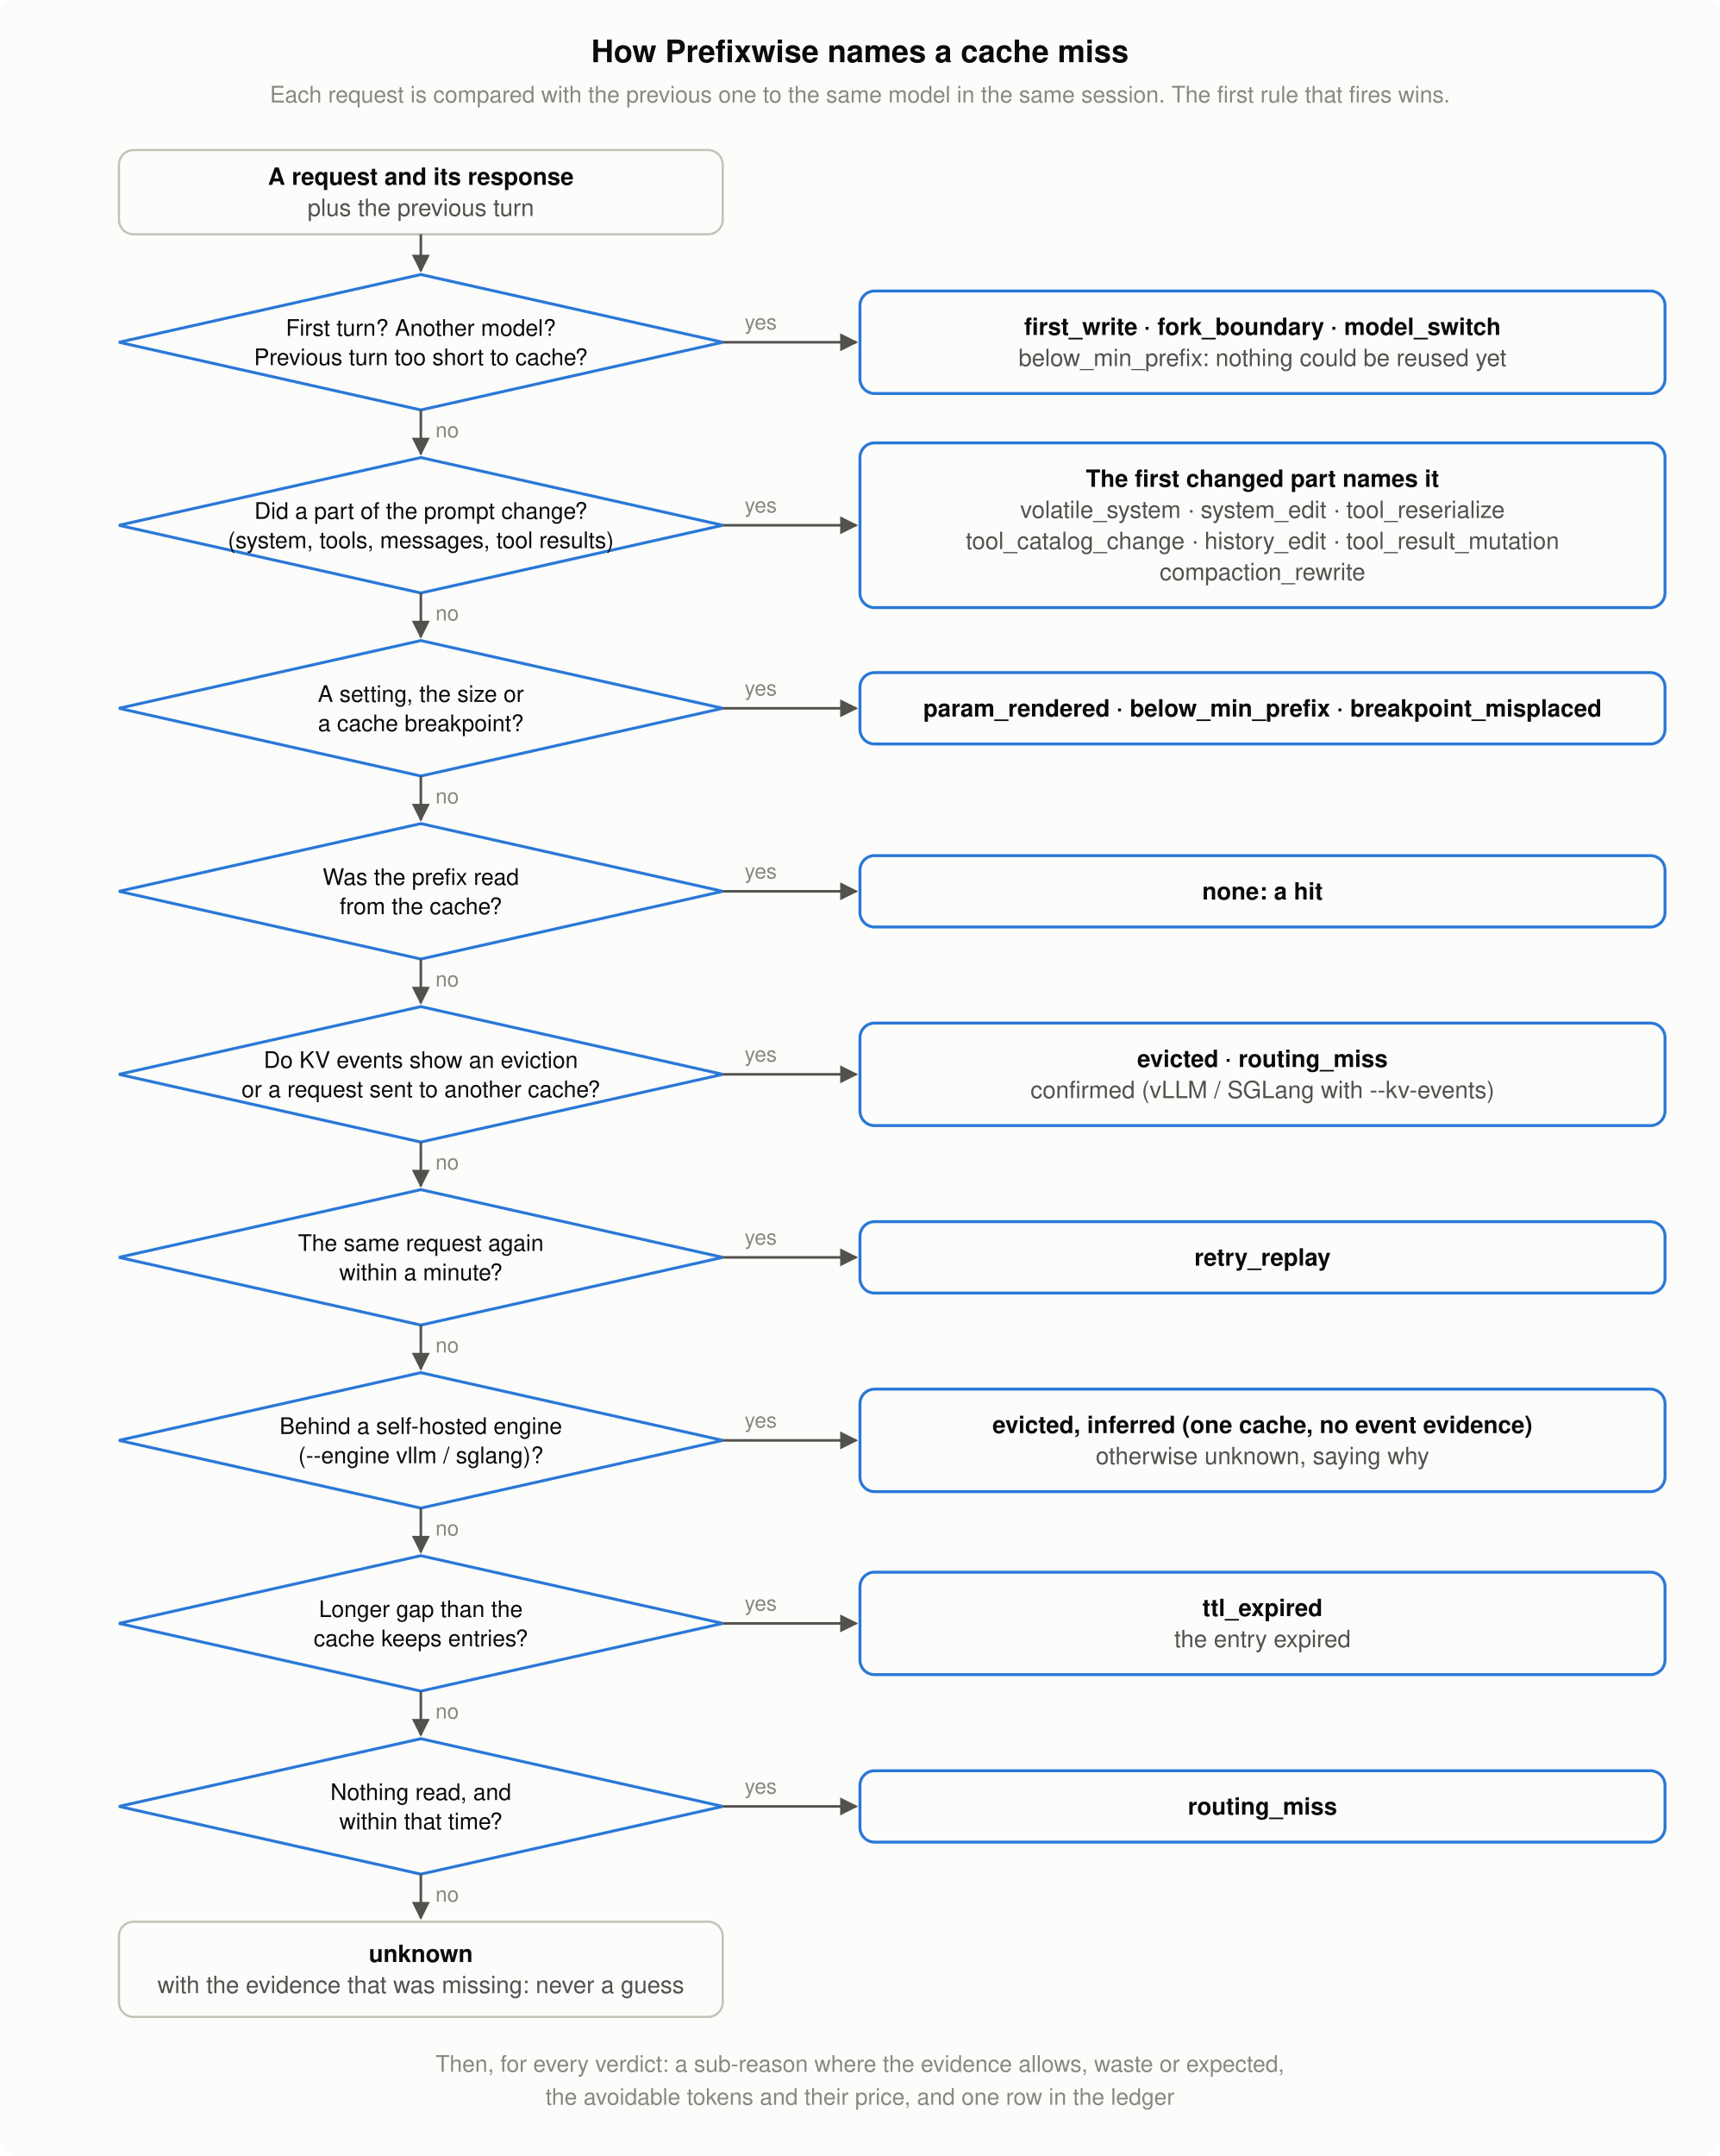
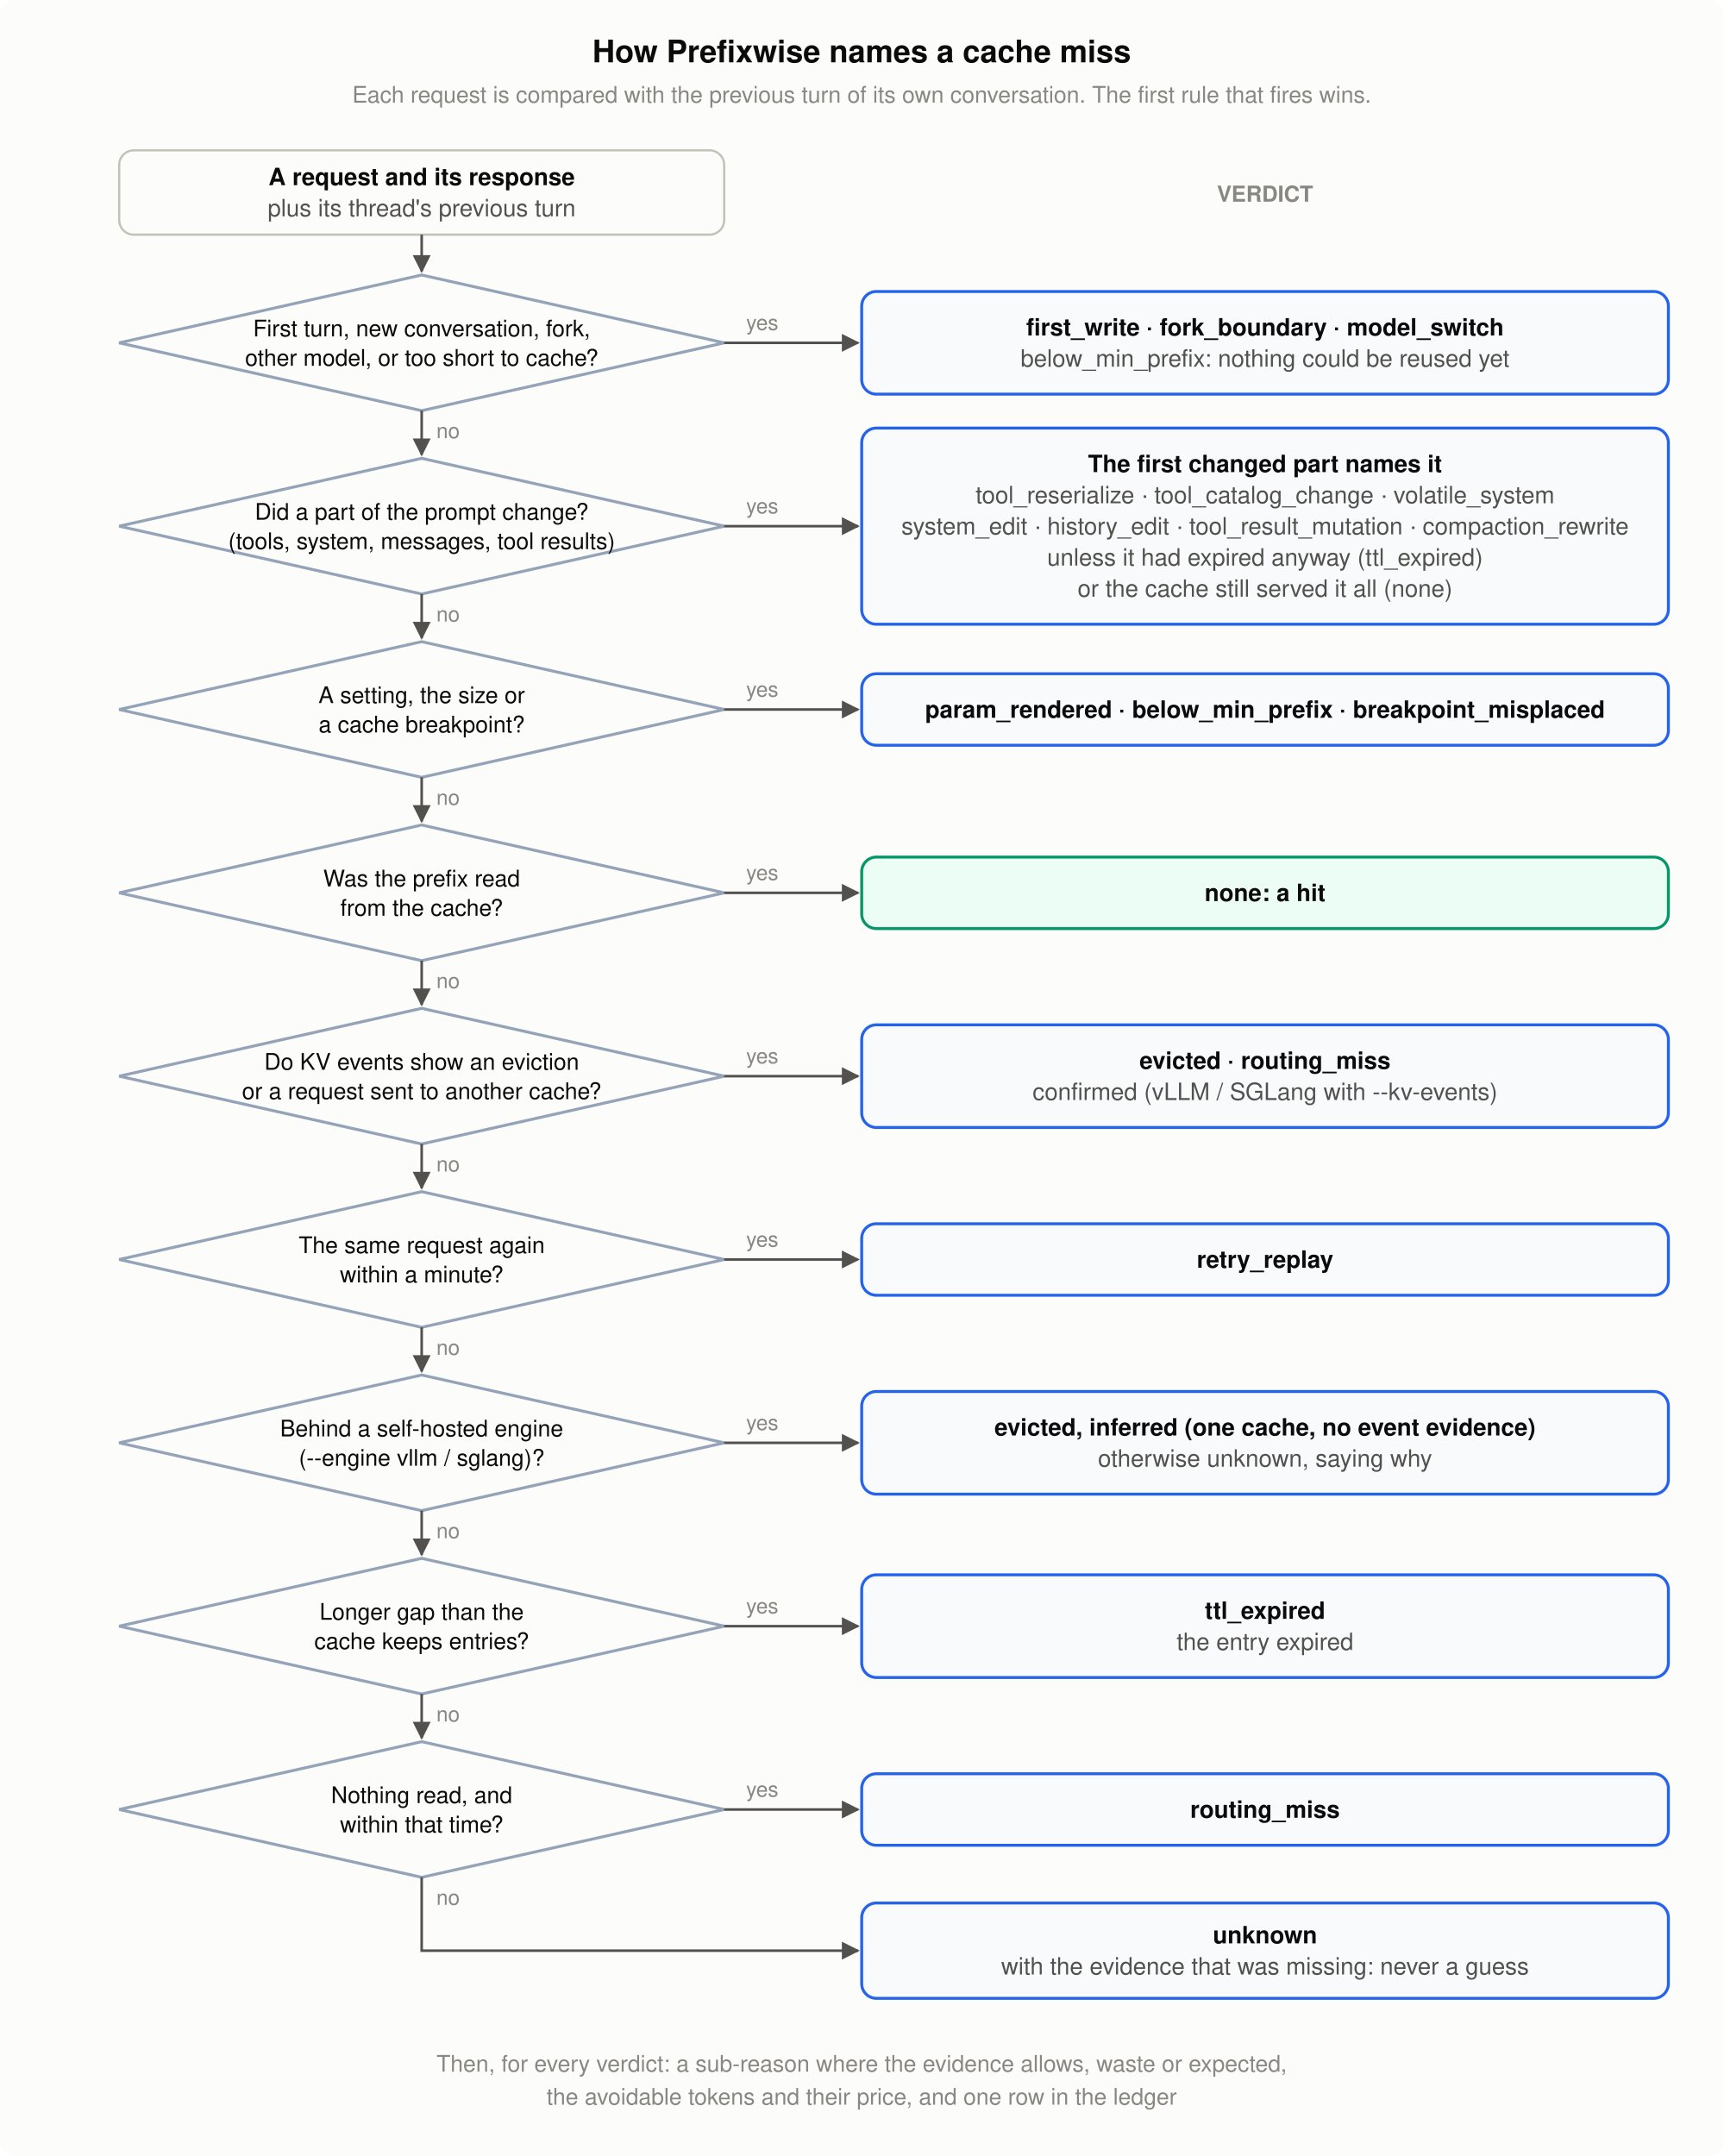
- <svg xmlns="http://www.w3.org/2000/svg" width="940" height="1178" viewBox="0 0 940 1178" role="img" aria-label="How Prefixwise names a cache miss: a flowchart of the classifier's rules, in order" font-family="system-ui, -apple-system, 'Segoe UI', Helvetica, Arial, sans-serif">
+ <svg xmlns="http://www.w3.org/2000/svg" width="940" height="1176" viewBox="0 0 940 1176" role="img" aria-label="How Prefixwise names a cache miss: a flowchart of the classifier's checks in order, with every verdict, hits and unknown included, in one column" font-family="system-ui, -apple-system, 'Segoe UI', Helvetica, Arial, sans-serif">
  <defs>
    <marker id="a" viewBox="0 0 10 10" refX="9" refY="5" markerWidth="7" markerHeight="7" orient="auto-start-reverse">
      <path d="M0,0 L10,5 L0,10 z" fill="#52514e" />
    </marker>
  </defs>
-   <rect width="940" height="1178" rx="8" fill="#fcfcfb" />
+   <rect width="940" height="1176" rx="8" fill="#fcfcfb" />
  <text x="470.0" y="34.0" fill="#0b0b0b" font-size="17" text-anchor="middle" font-weight="600">How Prefixwise names a cache miss</text>
-   <text x="470.0" y="56.0" fill="#898781" font-size="12.5" text-anchor="middle" font-weight="400">Each request is compared with the previous one to the same model in the same session. The first rule that fires wins.</text>
+   <text x="470.0" y="56.0" fill="#898781" font-size="12.5" text-anchor="middle" font-weight="400">Each request is compared with the previous turn of its own conversation. The first rule that fires wins.</text>
  <rect x="65" y="82" width="330" height="46" rx="8" fill="#fcfcfb" stroke="#c3c2b7" stroke-width="1.2" />
  <text x="230.0" y="101.0" fill="#0b0b0b" font-size="13" text-anchor="middle" font-weight="600">A request and its response</text>
-   <text x="230.0" y="118.0" fill="#52514e" font-size="13" text-anchor="middle" font-weight="400">plus the previous turn</text>
+   <text x="230.0" y="118.0" fill="#52514e" font-size="13" text-anchor="middle" font-weight="400">plus its thread's previous turn</text>
+   <text x="690.0" y="110.0" fill="#898781" font-size="12" text-anchor="middle" font-weight="600">VERDICT</text>
  <path d="M230.0,128.0 L230.0,148.0" fill="none" stroke="#52514e" stroke-width="1.4" marker-end="url(#a)" />
-   <polygon points="230,150.0 395.0,187.0 230,224.0 65.0,187.0" fill="#fcfcfb" stroke="#2a78d6" stroke-width="1.6" />
-   <text x="230.0" y="183.5" fill="#0b0b0b" font-size="12.5" text-anchor="middle" font-weight="400">First turn? Another model?</text>
-   <text x="230.0" y="199.5" fill="#0b0b0b" font-size="12.5" text-anchor="middle" font-weight="400">Previous turn too short to cache?</text>
-   <rect x="470" y="159.0" width="440" height="56" rx="8" fill="#fcfcfb" stroke="#2a78d6" stroke-width="1.6" />
+   <polygon points="230,150.0 395.0,187.0 230,224.0 65.0,187.0" fill="#fcfcfb" stroke="#94a3b8" stroke-width="1.6" />
+   <text x="230.0" y="183.5" fill="#0b0b0b" font-size="12.5" text-anchor="middle" font-weight="400">First turn, new conversation, fork,</text>
+   <text x="230.0" y="199.5" fill="#0b0b0b" font-size="12.5" text-anchor="middle" font-weight="400">other model, or too short to cache?</text>
+   <rect x="470" y="159.0" width="440" height="56" rx="8" fill="#f8fafc" stroke="#2563eb" stroke-width="1.6" />
  <text x="690.0" y="183.0" fill="#0b0b0b" font-size="13" text-anchor="middle" font-weight="600">first_write · fork_boundary · model_switch</text>
  <text x="690.0" y="200.0" fill="#52514e" font-size="13" text-anchor="middle" font-weight="400">below_min_prefix: nothing could be reused yet</text>
  <path d="M395.0,187.0 L468.0,187.0" fill="none" stroke="#52514e" stroke-width="1.4" marker-end="url(#a)" />
  <text x="407.0" y="180.0" fill="#898781" font-size="11.5" text-anchor="start" font-weight="400">yes</text>
  <path d="M230.0,224.0 L230.0,248.0" fill="none" stroke="#52514e" stroke-width="1.4" marker-end="url(#a)" />
  <text x="238.0" y="239.0" fill="#898781" font-size="11.5" text-anchor="start" font-weight="400">no</text>
-   <polygon points="230,250.0 395.0,287.0 230,324.0 65.0,287.0" fill="#fcfcfb" stroke="#2a78d6" stroke-width="1.6" />
+   <polygon points="230,250.0 395.0,287.0 230,324.0 65.0,287.0" fill="#fcfcfb" stroke="#94a3b8" stroke-width="1.6" />
  <text x="230.0" y="283.5" fill="#0b0b0b" font-size="12.5" text-anchor="middle" font-weight="400">Did a part of the prompt change?</text>
-   <text x="230.0" y="299.5" fill="#0b0b0b" font-size="12.5" text-anchor="middle" font-weight="400">(system, tools, messages, tool results)</text>
-   <rect x="470" y="242.0" width="440" height="90" rx="8" fill="#fcfcfb" stroke="#2a78d6" stroke-width="1.6" />
-   <text x="690.0" y="266.0" fill="#0b0b0b" font-size="13" text-anchor="middle" font-weight="600">The first changed part names it</text>
-   <text x="690.0" y="283.0" fill="#52514e" font-size="13" text-anchor="middle" font-weight="400">volatile_system · system_edit · tool_reserialize</text>
-   <text x="690.0" y="300.0" fill="#52514e" font-size="13" text-anchor="middle" font-weight="400">tool_catalog_change · history_edit · tool_result_mutation</text>
-   <text x="690.0" y="317.0" fill="#52514e" font-size="13" text-anchor="middle" font-weight="400">compaction_rewrite</text>
+   <text x="230.0" y="299.5" fill="#0b0b0b" font-size="12.5" text-anchor="middle" font-weight="400">(tools, system, messages, tool results)</text>
+   <rect x="470" y="233.5" width="440" height="107" rx="8" fill="#f8fafc" stroke="#2563eb" stroke-width="1.6" />
+   <text x="690.0" y="257.5" fill="#0b0b0b" font-size="13" text-anchor="middle" font-weight="600">The first changed part names it</text>
+   <text x="690.0" y="274.5" fill="#52514e" font-size="13" text-anchor="middle" font-weight="400">tool_reserialize · tool_catalog_change · volatile_system</text>
+   <text x="690.0" y="291.5" fill="#52514e" font-size="13" text-anchor="middle" font-weight="400">system_edit · history_edit · tool_result_mutation · compaction_rewrite</text>
+   <text x="690.0" y="308.5" fill="#52514e" font-size="13" text-anchor="middle" font-weight="400">unless it had expired anyway (ttl_expired)</text>
+   <text x="690.0" y="325.5" fill="#52514e" font-size="13" text-anchor="middle" font-weight="400">or the cache still served it all (none)</text>
  <path d="M395.0,287.0 L468.0,287.0" fill="none" stroke="#52514e" stroke-width="1.4" marker-end="url(#a)" />
  <text x="407.0" y="280.0" fill="#898781" font-size="11.5" text-anchor="start" font-weight="400">yes</text>
  <path d="M230.0,324.0 L230.0,348.0" fill="none" stroke="#52514e" stroke-width="1.4" marker-end="url(#a)" />
  <text x="238.0" y="339.0" fill="#898781" font-size="11.5" text-anchor="start" font-weight="400">no</text>
-   <polygon points="230,350.0 395.0,387.0 230,424.0 65.0,387.0" fill="#fcfcfb" stroke="#2a78d6" stroke-width="1.6" />
+   <polygon points="230,350.0 395.0,387.0 230,424.0 65.0,387.0" fill="#fcfcfb" stroke="#94a3b8" stroke-width="1.6" />
  <text x="230.0" y="383.5" fill="#0b0b0b" font-size="12.5" text-anchor="middle" font-weight="400">A setting, the size or</text>
  <text x="230.0" y="399.5" fill="#0b0b0b" font-size="12.5" text-anchor="middle" font-weight="400">a cache breakpoint?</text>
-   <rect x="470" y="367.5" width="440" height="39" rx="8" fill="#fcfcfb" stroke="#2a78d6" stroke-width="1.6" />
+   <rect x="470" y="367.5" width="440" height="39" rx="8" fill="#f8fafc" stroke="#2563eb" stroke-width="1.6" />
  <text x="690.0" y="391.5" fill="#0b0b0b" font-size="13" text-anchor="middle" font-weight="600">param_rendered · below_min_prefix · breakpoint_misplaced</text>
  <path d="M395.0,387.0 L468.0,387.0" fill="none" stroke="#52514e" stroke-width="1.4" marker-end="url(#a)" />
  <text x="407.0" y="380.0" fill="#898781" font-size="11.5" text-anchor="start" font-weight="400">yes</text>
  <path d="M230.0,424.0 L230.0,448.0" fill="none" stroke="#52514e" stroke-width="1.4" marker-end="url(#a)" />
  <text x="238.0" y="439.0" fill="#898781" font-size="11.5" text-anchor="start" font-weight="400">no</text>
-   <polygon points="230,450.0 395.0,487.0 230,524.0 65.0,487.0" fill="#fcfcfb" stroke="#2a78d6" stroke-width="1.6" />
+   <polygon points="230,450.0 395.0,487.0 230,524.0 65.0,487.0" fill="#fcfcfb" stroke="#94a3b8" stroke-width="1.6" />
  <text x="230.0" y="483.5" fill="#0b0b0b" font-size="12.5" text-anchor="middle" font-weight="400">Was the prefix read</text>
  <text x="230.0" y="499.5" fill="#0b0b0b" font-size="12.5" text-anchor="middle" font-weight="400">from the cache?</text>
-   <rect x="470" y="467.5" width="440" height="39" rx="8" fill="#fcfcfb" stroke="#2a78d6" stroke-width="1.6" />
+   <rect x="470" y="467.5" width="440" height="39" rx="8" fill="#ecfdf5" stroke="#059669" stroke-width="1.6" />
  <text x="690.0" y="491.5" fill="#0b0b0b" font-size="13" text-anchor="middle" font-weight="600">none: a hit</text>
  <path d="M395.0,487.0 L468.0,487.0" fill="none" stroke="#52514e" stroke-width="1.4" marker-end="url(#a)" />
  <text x="407.0" y="480.0" fill="#898781" font-size="11.5" text-anchor="start" font-weight="400">yes</text>
  <path d="M230.0,524.0 L230.0,548.0" fill="none" stroke="#52514e" stroke-width="1.4" marker-end="url(#a)" />
  <text x="238.0" y="539.0" fill="#898781" font-size="11.5" text-anchor="start" font-weight="400">no</text>
-   <polygon points="230,550.0 395.0,587.0 230,624.0 65.0,587.0" fill="#fcfcfb" stroke="#2a78d6" stroke-width="1.6" />
+   <polygon points="230,550.0 395.0,587.0 230,624.0 65.0,587.0" fill="#fcfcfb" stroke="#94a3b8" stroke-width="1.6" />
  <text x="230.0" y="583.5" fill="#0b0b0b" font-size="12.5" text-anchor="middle" font-weight="400">Do KV events show an eviction</text>
  <text x="230.0" y="599.5" fill="#0b0b0b" font-size="12.5" text-anchor="middle" font-weight="400">or a request sent to another cache?</text>
-   <rect x="470" y="559.0" width="440" height="56" rx="8" fill="#fcfcfb" stroke="#2a78d6" stroke-width="1.6" />
+   <rect x="470" y="559.0" width="440" height="56" rx="8" fill="#f8fafc" stroke="#2563eb" stroke-width="1.6" />
  <text x="690.0" y="583.0" fill="#0b0b0b" font-size="13" text-anchor="middle" font-weight="600">evicted · routing_miss</text>
  <text x="690.0" y="600.0" fill="#52514e" font-size="13" text-anchor="middle" font-weight="400">confirmed (vLLM / SGLang with --kv-events)</text>
  <path d="M395.0,587.0 L468.0,587.0" fill="none" stroke="#52514e" stroke-width="1.4" marker-end="url(#a)" />
  <text x="407.0" y="580.0" fill="#898781" font-size="11.5" text-anchor="start" font-weight="400">yes</text>
  <path d="M230.0,624.0 L230.0,648.0" fill="none" stroke="#52514e" stroke-width="1.4" marker-end="url(#a)" />
  <text x="238.0" y="639.0" fill="#898781" font-size="11.5" text-anchor="start" font-weight="400">no</text>
-   <polygon points="230,650.0 395.0,687.0 230,724.0 65.0,687.0" fill="#fcfcfb" stroke="#2a78d6" stroke-width="1.6" />
+   <polygon points="230,650.0 395.0,687.0 230,724.0 65.0,687.0" fill="#fcfcfb" stroke="#94a3b8" stroke-width="1.6" />
  <text x="230.0" y="683.5" fill="#0b0b0b" font-size="12.5" text-anchor="middle" font-weight="400">The same request again</text>
  <text x="230.0" y="699.5" fill="#0b0b0b" font-size="12.5" text-anchor="middle" font-weight="400">within a minute?</text>
-   <rect x="470" y="667.5" width="440" height="39" rx="8" fill="#fcfcfb" stroke="#2a78d6" stroke-width="1.6" />
+   <rect x="470" y="667.5" width="440" height="39" rx="8" fill="#f8fafc" stroke="#2563eb" stroke-width="1.6" />
  <text x="690.0" y="691.5" fill="#0b0b0b" font-size="13" text-anchor="middle" font-weight="600">retry_replay</text>
  <path d="M395.0,687.0 L468.0,687.0" fill="none" stroke="#52514e" stroke-width="1.4" marker-end="url(#a)" />
  <text x="407.0" y="680.0" fill="#898781" font-size="11.5" text-anchor="start" font-weight="400">yes</text>
  <path d="M230.0,724.0 L230.0,748.0" fill="none" stroke="#52514e" stroke-width="1.4" marker-end="url(#a)" />
  <text x="238.0" y="739.0" fill="#898781" font-size="11.5" text-anchor="start" font-weight="400">no</text>
-   <polygon points="230,750.0 395.0,787.0 230,824.0 65.0,787.0" fill="#fcfcfb" stroke="#2a78d6" stroke-width="1.6" />
+   <polygon points="230,750.0 395.0,787.0 230,824.0 65.0,787.0" fill="#fcfcfb" stroke="#94a3b8" stroke-width="1.6" />
  <text x="230.0" y="783.5" fill="#0b0b0b" font-size="12.5" text-anchor="middle" font-weight="400">Behind a self-hosted engine</text>
  <text x="230.0" y="799.5" fill="#0b0b0b" font-size="12.5" text-anchor="middle" font-weight="400">(--engine vllm / sglang)?</text>
-   <rect x="470" y="759.0" width="440" height="56" rx="8" fill="#fcfcfb" stroke="#2a78d6" stroke-width="1.6" />
+   <rect x="470" y="759.0" width="440" height="56" rx="8" fill="#f8fafc" stroke="#2563eb" stroke-width="1.6" />
  <text x="690.0" y="783.0" fill="#0b0b0b" font-size="13" text-anchor="middle" font-weight="600">evicted, inferred (one cache, no event evidence)</text>
  <text x="690.0" y="800.0" fill="#52514e" font-size="13" text-anchor="middle" font-weight="400">otherwise unknown, saying why</text>
  <path d="M395.0,787.0 L468.0,787.0" fill="none" stroke="#52514e" stroke-width="1.4" marker-end="url(#a)" />
  <text x="407.0" y="780.0" fill="#898781" font-size="11.5" text-anchor="start" font-weight="400">yes</text>
  <path d="M230.0,824.0 L230.0,848.0" fill="none" stroke="#52514e" stroke-width="1.4" marker-end="url(#a)" />
  <text x="238.0" y="839.0" fill="#898781" font-size="11.5" text-anchor="start" font-weight="400">no</text>
-   <polygon points="230,850.0 395.0,887.0 230,924.0 65.0,887.0" fill="#fcfcfb" stroke="#2a78d6" stroke-width="1.6" />
+   <polygon points="230,850.0 395.0,887.0 230,924.0 65.0,887.0" fill="#fcfcfb" stroke="#94a3b8" stroke-width="1.6" />
  <text x="230.0" y="883.5" fill="#0b0b0b" font-size="12.5" text-anchor="middle" font-weight="400">Longer gap than the</text>
  <text x="230.0" y="899.5" fill="#0b0b0b" font-size="12.5" text-anchor="middle" font-weight="400">cache keeps entries?</text>
-   <rect x="470" y="859.0" width="440" height="56" rx="8" fill="#fcfcfb" stroke="#2a78d6" stroke-width="1.6" />
+   <rect x="470" y="859.0" width="440" height="56" rx="8" fill="#f8fafc" stroke="#2563eb" stroke-width="1.6" />
  <text x="690.0" y="883.0" fill="#0b0b0b" font-size="13" text-anchor="middle" font-weight="600">ttl_expired</text>
  <text x="690.0" y="900.0" fill="#52514e" font-size="13" text-anchor="middle" font-weight="400">the entry expired</text>
  <path d="M395.0,887.0 L468.0,887.0" fill="none" stroke="#52514e" stroke-width="1.4" marker-end="url(#a)" />
  <text x="407.0" y="880.0" fill="#898781" font-size="11.5" text-anchor="start" font-weight="400">yes</text>
  <path d="M230.0,924.0 L230.0,948.0" fill="none" stroke="#52514e" stroke-width="1.4" marker-end="url(#a)" />
  <text x="238.0" y="939.0" fill="#898781" font-size="11.5" text-anchor="start" font-weight="400">no</text>
-   <polygon points="230,950.0 395.0,987.0 230,1024.0 65.0,987.0" fill="#fcfcfb" stroke="#2a78d6" stroke-width="1.6" />
+   <polygon points="230,950.0 395.0,987.0 230,1024.0 65.0,987.0" fill="#fcfcfb" stroke="#94a3b8" stroke-width="1.6" />
  <text x="230.0" y="983.5" fill="#0b0b0b" font-size="12.5" text-anchor="middle" font-weight="400">Nothing read, and</text>
  <text x="230.0" y="999.5" fill="#0b0b0b" font-size="12.5" text-anchor="middle" font-weight="400">within that time?</text>
-   <rect x="470" y="967.5" width="440" height="39" rx="8" fill="#fcfcfb" stroke="#2a78d6" stroke-width="1.6" />
+   <rect x="470" y="967.5" width="440" height="39" rx="8" fill="#f8fafc" stroke="#2563eb" stroke-width="1.6" />
  <text x="690.0" y="991.5" fill="#0b0b0b" font-size="13" text-anchor="middle" font-weight="600">routing_miss</text>
  <path d="M395.0,987.0 L468.0,987.0" fill="none" stroke="#52514e" stroke-width="1.4" marker-end="url(#a)" />
  <text x="407.0" y="980.0" fill="#898781" font-size="11.5" text-anchor="start" font-weight="400">yes</text>
-   <path d="M230.0,1024.0 L230.0,1048.0" fill="none" stroke="#52514e" stroke-width="1.4" marker-end="url(#a)" />
+   <path d="M230.0,1024.0 L230.0,1064.0 L468.0,1064.0" fill="none" stroke="#52514e" stroke-width="1.4" marker-end="url(#a)" />
  <text x="238.0" y="1039.0" fill="#898781" font-size="11.5" text-anchor="start" font-weight="400">no</text>
-   <rect x="65" y="1050" width="330" height="52" rx="8" fill="#fcfcfb" stroke="#c3c2b7" stroke-width="1.2" />
-   <text x="230.0" y="1072.0" fill="#0b0b0b" font-size="13" text-anchor="middle" font-weight="600">unknown</text>
-   <text x="230.0" y="1089.0" fill="#52514e" font-size="13" text-anchor="middle" font-weight="400">with the evidence that was missing: never a guess</text>
-   <text x="470.0" y="1132.0" fill="#898781" font-size="12.5" text-anchor="middle" font-weight="400">Then, for every verdict: a sub-reason where the evidence allows, waste or expected,</text>
-   <text x="470.0" y="1150.0" fill="#898781" font-size="12.5" text-anchor="middle" font-weight="400">the avoidable tokens and their price, and one row in the ledger</text>
+   <rect x="470" y="1038.0" width="440" height="52" rx="8" fill="#f8fafc" stroke="#2563eb" stroke-width="1.6" />
+   <text x="690.0" y="1060.0" fill="#0b0b0b" font-size="13" text-anchor="middle" font-weight="600">unknown</text>
+   <text x="690.0" y="1077.0" fill="#52514e" font-size="13" text-anchor="middle" font-weight="400">with the evidence that was missing: never a guess</text>
+   <text x="470.0" y="1130.0" fill="#898781" font-size="12.5" text-anchor="middle" font-weight="400">Then, for every verdict: a sub-reason where the evidence allows, waste or expected,</text>
+   <text x="470.0" y="1148.0" fill="#898781" font-size="12.5" text-anchor="middle" font-weight="400">the avoidable tokens and their price, and one row in the ledger</text>
</svg>
